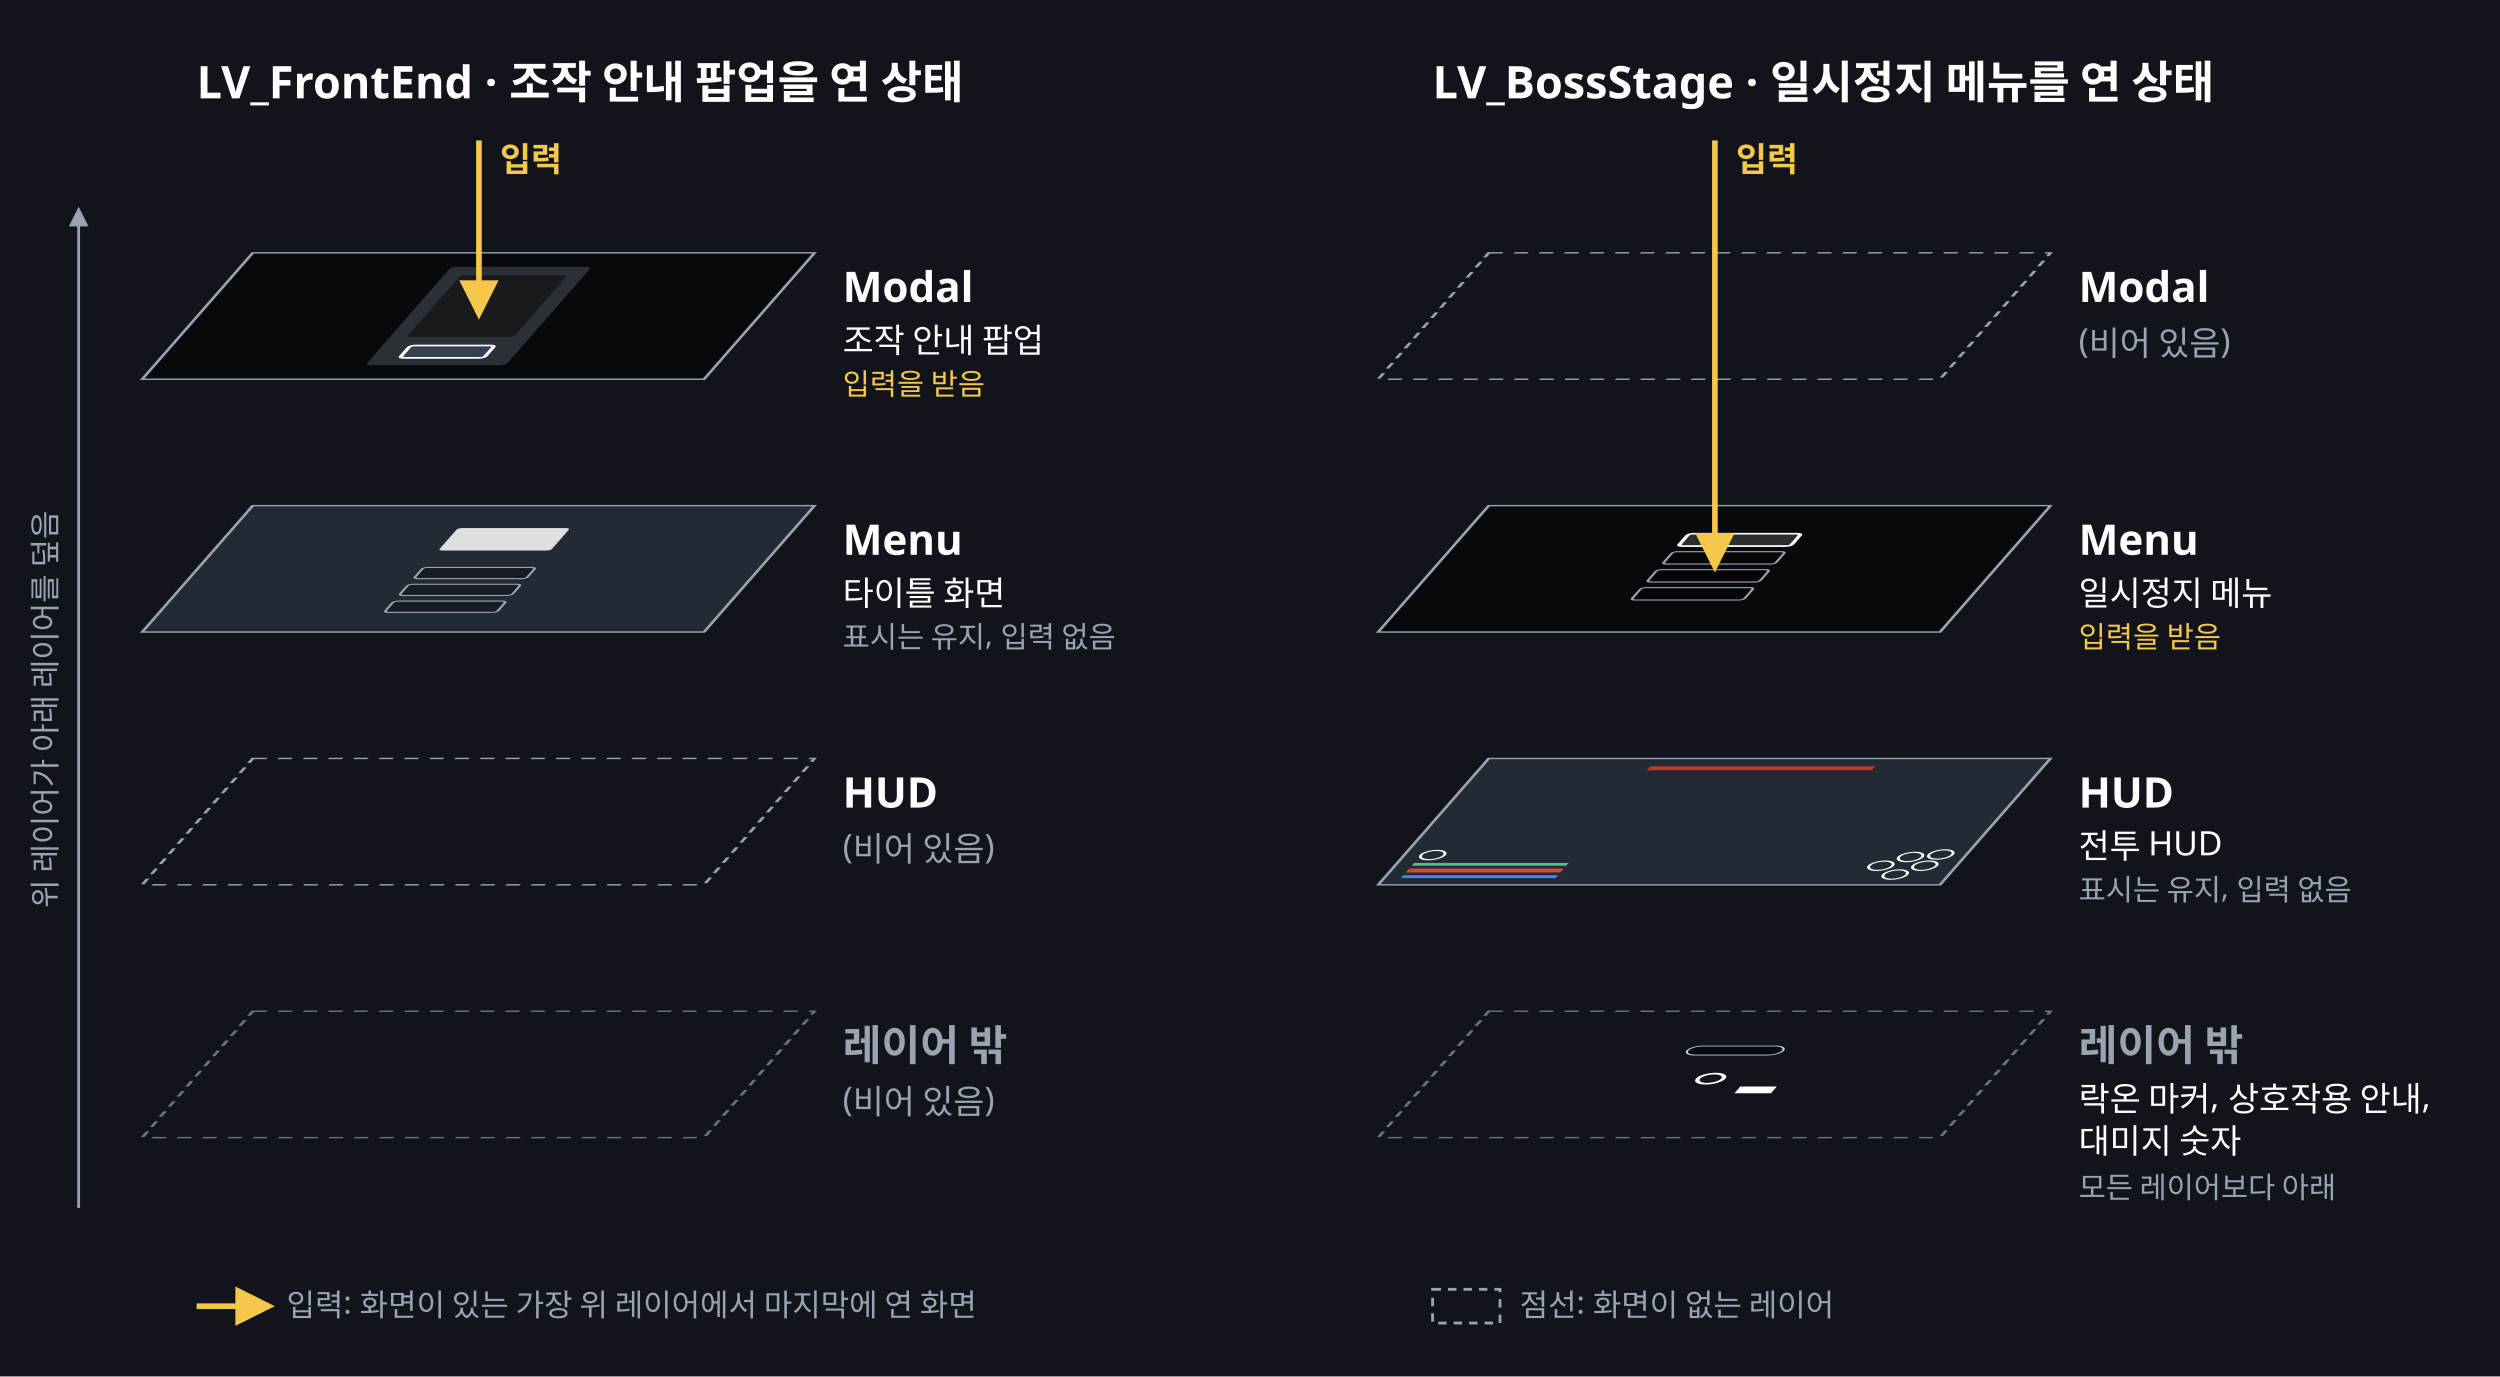
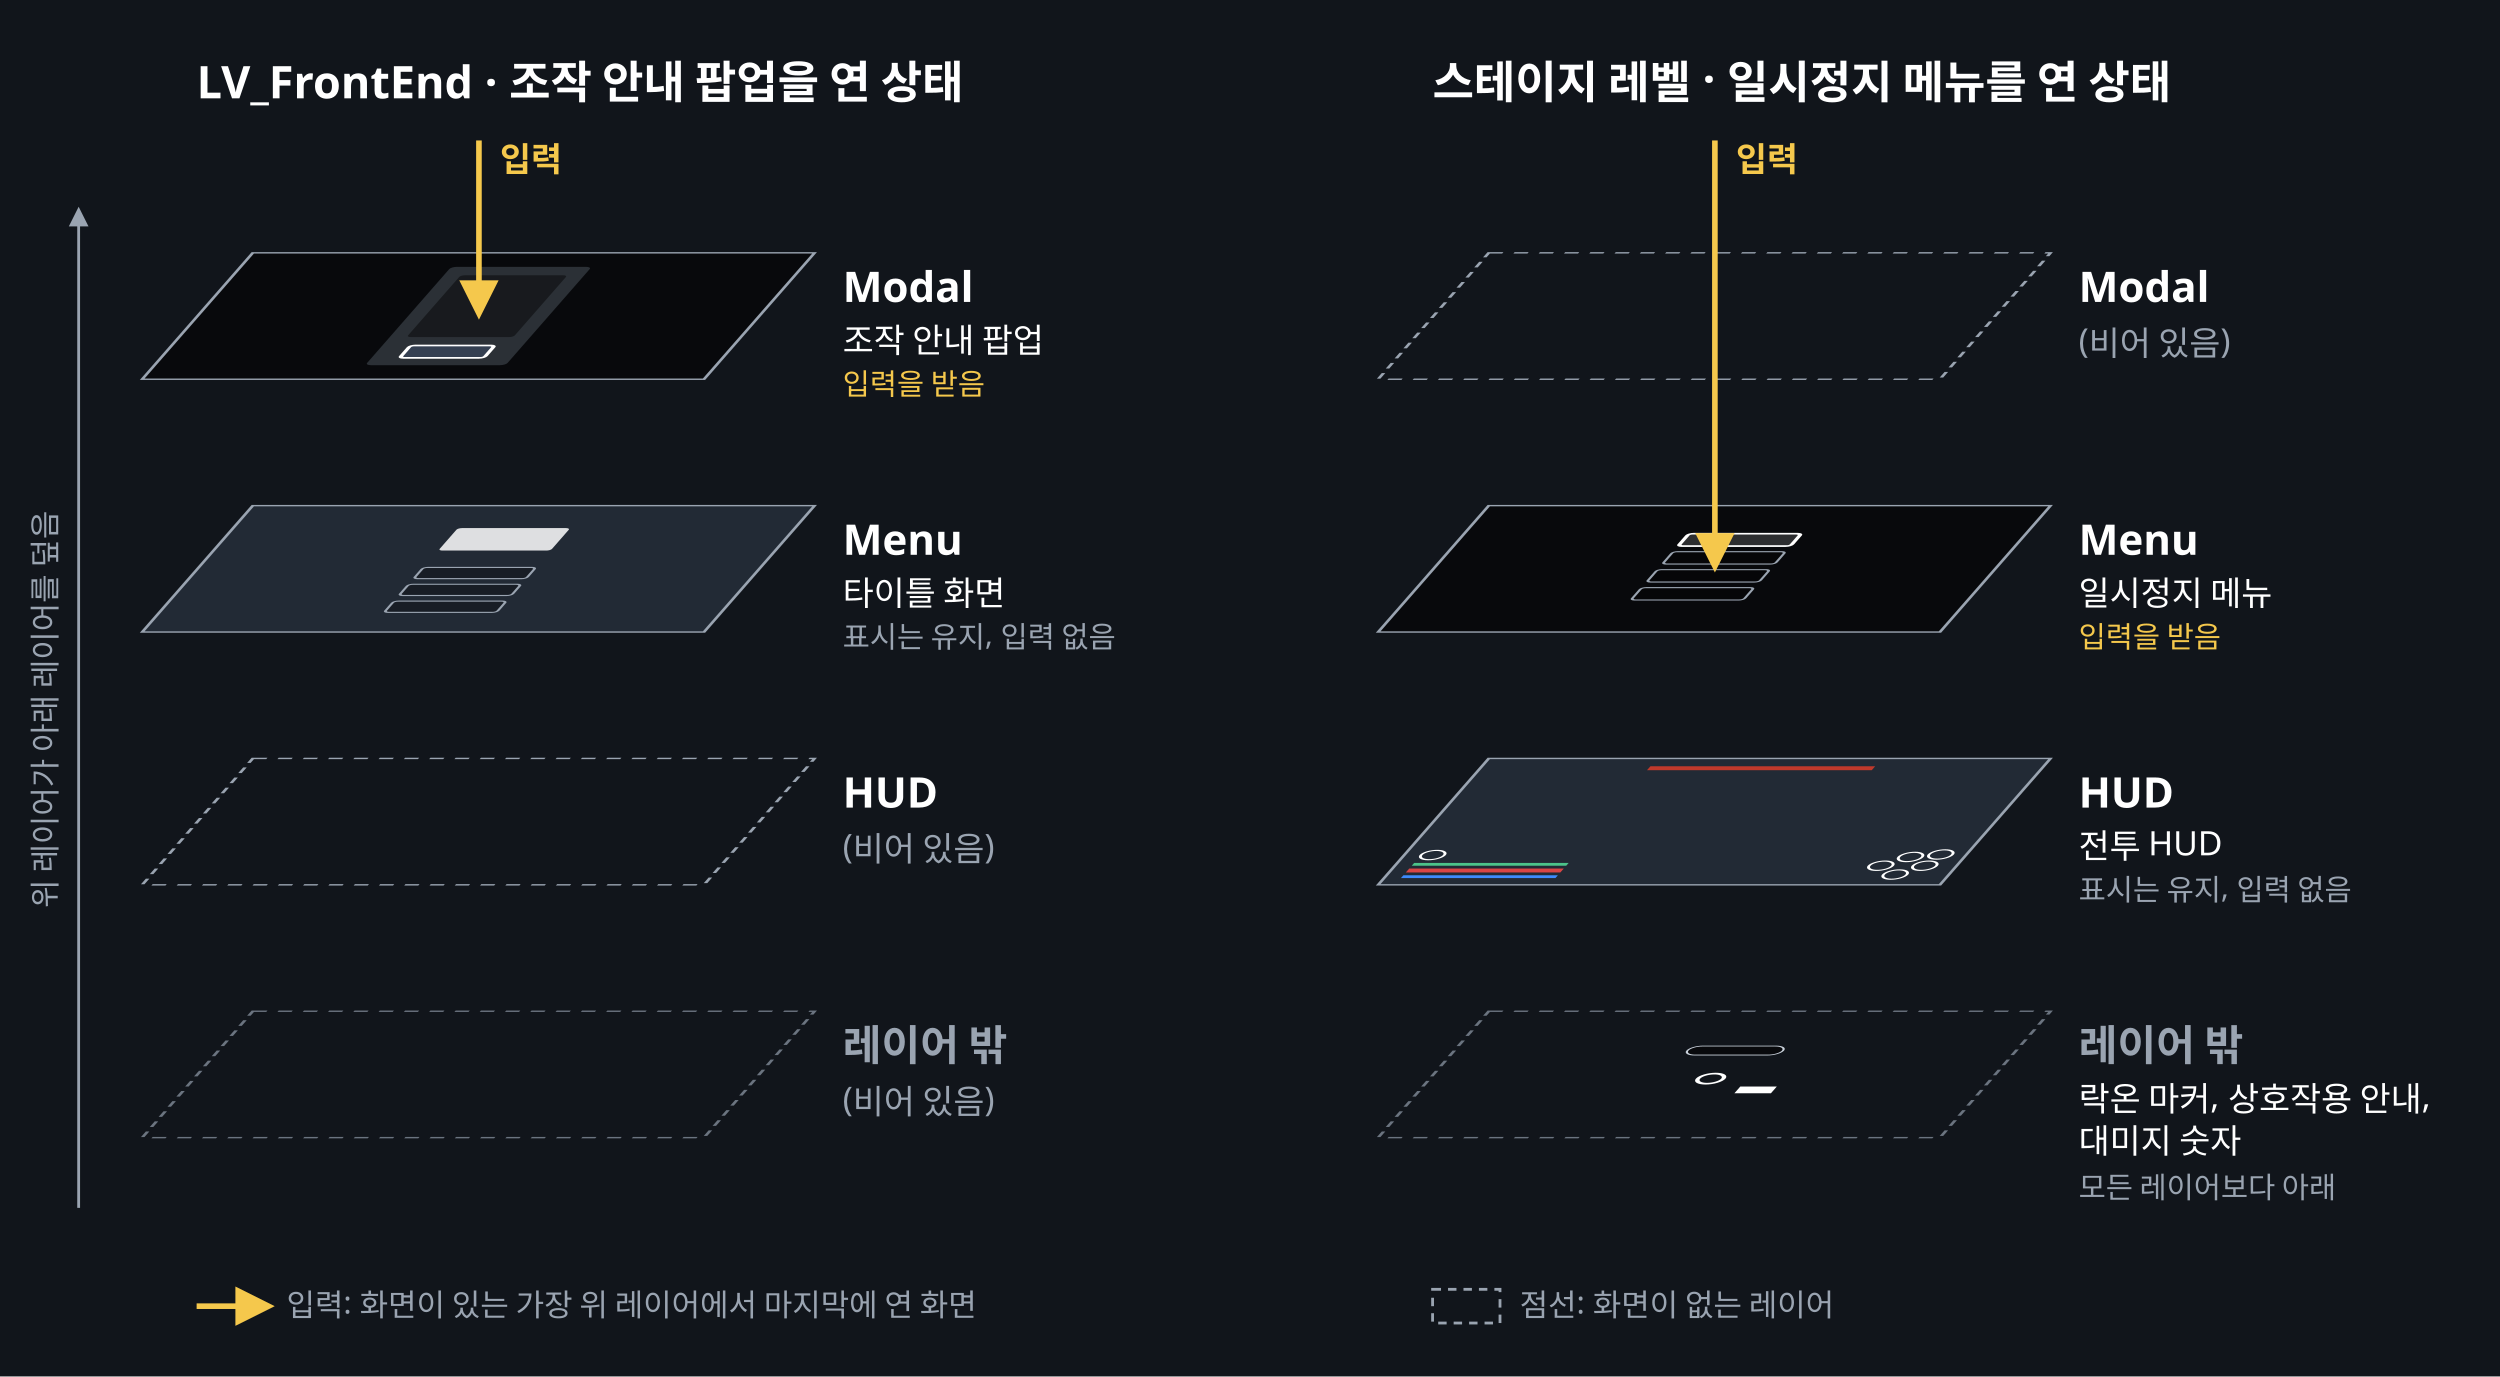
<svg xmlns="http://www.w3.org/2000/svg" width="1780" height="980" viewBox="0 0 1780 980" font-family="'Malgun Gothic', 'Apple SD Gothic Neo', 'Noto Sans KR', sans-serif">
  <defs>
    <marker id="arrowInput" viewBox="0 0 10 10" refX="8" refY="5" markerWidth="7" markerHeight="7" orient="auto">
      <path d="M0 0 L10 5 L0 10 Z" fill="#f5c84c" />
    </marker>
    <marker id="arrowAxis" viewBox="0 0 10 10" refX="8" refY="5" markerWidth="7" markerHeight="7" orient="auto">
      <path d="M0 0 L10 5 L0 10 Z" fill="#9aa4b1" />
    </marker>
  </defs>
  <rect width="1780" height="980" fill="#11151b" />
  <line x1="56" y1="860" x2="56" y2="150" stroke="#9aa4b1" stroke-width="2" marker-end="url(#arrowAxis)" />
  <text x="40" y="505" font-size="22" fill="#9aa4b1" text-anchor="middle" transform="rotate(-90 40 505)">위 레이어가 아래 레이어를 덮음</text>
  <text x="140" y="70" font-size="32" font-weight="700" fill="#FFFFFF">LV_FrontEnd · 조작 안내 팝업을 연 상태</text>
  <g transform="matrix(1 0 -0.35 0.4 180 720)">
    <rect width="400" height="225" fill="none" stroke="#6b7480" stroke-width="2.5" stroke-dasharray="10 8" />
  </g>
  <g transform="matrix(1 0 -0.35 0.4 180 540)">
    <rect width="400" height="225" fill="none" stroke="#9aa4b1" stroke-width="2.5" stroke-dasharray="10 8" />
  </g>
  <g transform="matrix(1 0 -0.35 0.4 180 360)">
    <rect width="400" height="225" fill="#222a35" stroke="#9aa4b1" stroke-width="2.5" />
    <rect x="160" y="40" width="80" height="40" rx="3" fill="#FFFFFF" fill-opacity="0.85" />
    <rect x="160" y="110" width="80" height="20" rx="3" fill="#000000" fill-opacity="0.3" stroke="#9aa4b1" stroke-width="2" />
    <rect x="160" y="140" width="80" height="20" rx="3" fill="#000000" fill-opacity="0.3" stroke="#9aa4b1" stroke-width="2" />
    <rect x="160" y="170" width="80" height="20" rx="3" fill="#000000" fill-opacity="0.3" stroke="#9aa4b1" stroke-width="2" />
  </g>
  <g transform="matrix(1 0 -0.35 0.4 180 180)">
    <rect width="400" height="225" fill="#000000" fill-opacity="0.55" stroke="#9aa4b1" stroke-width="2.5" />
    <rect x="150" y="25" width="100" height="175" rx="4" fill="#2b3036" />
    <rect x="162" y="40" width="76" height="110" rx="3" fill="#000000" fill-opacity="0.45" />
    <rect x="170" y="165" width="60" height="22" rx="3" fill="#354052" stroke="#FFFFFF" stroke-width="3" />
  </g>
  <g fill="#FFFFFF">
    <text x="600" y="215" font-size="30" font-weight="700">Modal</text>
    <text x="600" y="251" font-size="24">조작 안내 팝업</text>
    <text x="600" y="281" font-size="21" fill="#f5c84c">입력을 받음</text>
    <text x="600" y="395" font-size="30" font-weight="700">Menu</text>
    <text x="600" y="431" font-size="24">타이틀 화면</text>
    <text x="600" y="461" font-size="21" fill="#9aa4b1">표시는 유지, 입력 없음</text>
    <text x="600" y="575" font-size="30" font-weight="700">HUD</text>
    <text x="600" y="611" font-size="24" fill="#9aa4b1">(비어 있음)</text>
    <text x="600" y="755" font-size="30" font-weight="700" fill="#9aa4b1">레이어 밖</text>
    <text x="600" y="791" font-size="24" fill="#9aa4b1">(비어 있음)</text>
  </g>
  <line x1="341" y1="100" x2="341" y2="222" stroke="#f5c84c" stroke-width="4" marker-end="url(#arrowInput)" />
  <text x="356" y="122" font-size="24" font-weight="700" fill="#f5c84c">입력</text>
-   <text x="1020" y="70" font-size="32" font-weight="700" fill="#FFFFFF">LV_BossStage · 일시정지 메뉴를 연 상태</text>
+   <text x="1020" y="70" font-size="32" font-weight="700" fill="#FFFFFF">스테이지 레벨 · 일시정지 메뉴를 연 상태</text>
  <g transform="matrix(1 0 -0.35 0.4 1060 720)">
    <rect width="400" height="225" fill="none" stroke="#6b7480" stroke-width="2.5" stroke-dasharray="10 8" />
    <circle cx="200" cy="120" r="9" fill="none" stroke="#FFFFFF" stroke-width="3" />
    <rect x="166" y="62" width="68" height="16" rx="8" fill="#000000" fill-opacity="0.55" stroke="#c9d1db" stroke-width="1.5" />
    <rect x="226" y="134" width="26" height="12" fill="#FFFFFF" />
  </g>
  <g transform="matrix(1 0 -0.35 0.4 1060 540)">
    <rect width="400" height="225" fill="#222a35" stroke="#9aa4b1" stroke-width="2.5" />
    <rect x="120" y="14" width="160" height="7" fill="#c0392b" />
    <rect x="12" y="186" width="110" height="5" fill="#4CC38A" />
    <rect x="12" y="196" width="110" height="7" fill="#D94545" />
    <rect x="12" y="208" width="110" height="5" fill="#3D8BFD" />
    <g fill="none" stroke="#FFFFFF" stroke-width="2">
      <circle cx="20.3" cy="172" r="8.3" />
      <circle cx="346" cy="191" r="8.3" />
      <circle cx="361.7" cy="175.4" r="8.3" />
      <circle cx="377.3" cy="191" r="8.3" />
      <circle cx="361.7" cy="206.7" r="8.3" />
      <circle cx="381.7" cy="171" r="8.3" />
    </g>
  </g>
  <g transform="matrix(1 0 -0.35 0.4 1060 360)">
    <rect width="400" height="225" fill="#000000" fill-opacity="0.55" stroke="#9aa4b1" stroke-width="2.5" />
    <rect x="160" y="50" width="80" height="22" rx="3" fill="#FFFFFF" fill-opacity="0.15" stroke="#FFFFFF" stroke-width="3" />
    <rect x="160" y="82" width="80" height="22" rx="3" fill="#000000" fill-opacity="0.3" stroke="#9aa4b1" stroke-width="2" />
    <rect x="160" y="114" width="80" height="22" rx="3" fill="#000000" fill-opacity="0.3" stroke="#9aa4b1" stroke-width="2" />
    <rect x="160" y="146" width="80" height="22" rx="3" fill="#000000" fill-opacity="0.3" stroke="#9aa4b1" stroke-width="2" />
  </g>
  <g transform="matrix(1 0 -0.35 0.4 1060 180)">
    <rect width="400" height="225" fill="none" stroke="#9aa4b1" stroke-width="2.5" stroke-dasharray="10 8" />
  </g>
  <g fill="#FFFFFF">
    <text x="1480" y="215" font-size="30" font-weight="700">Modal</text>
    <text x="1480" y="251" font-size="24" fill="#9aa4b1">(비어 있음)</text>
    <text x="1480" y="395" font-size="30" font-weight="700">Menu</text>
    <text x="1480" y="431" font-size="24">일시정지 메뉴</text>
    <text x="1480" y="461" font-size="21" fill="#f5c84c">입력을 받음</text>
    <text x="1480" y="575" font-size="30" font-weight="700">HUD</text>
    <text x="1480" y="611" font-size="24">전투 HUD</text>
    <text x="1480" y="641" font-size="21" fill="#9aa4b1">표시는 유지, 입력 없음</text>
    <text x="1480" y="755" font-size="30" font-weight="700" fill="#9aa4b1">레이어 밖</text>
    <text x="1480" y="791" font-size="24">락온 마커, 상호작용 안내,</text>
    <text x="1480" y="821" font-size="24">대미지 숫자</text>
    <text x="1480" y="853" font-size="21" fill="#9aa4b1">모든 레이어보다 아래</text>
  </g>
  <line x1="1221" y1="100" x2="1221" y2="402" stroke="#f5c84c" stroke-width="4" marker-end="url(#arrowInput)" />
  <text x="1236" y="122" font-size="24" font-weight="700" fill="#f5c84c">입력</text>
  <g font-size="22" fill="#9aa4b1">
    <line x1="140" y1="930" x2="190" y2="930" stroke="#f5c84c" stroke-width="4" marker-end="url(#arrowInput)" />
    <text x="204" y="937">입력: 화면이 있는 가장 위 레이어에서 마지막에 연 화면</text>
    <rect x="1020" y="918" width="48" height="24" fill="none" stroke="#9aa4b1" stroke-width="2" stroke-dasharray="6 5" />
    <text x="1082" y="937">점선: 화면이 없는 레이어</text>
  </g>
</svg>
